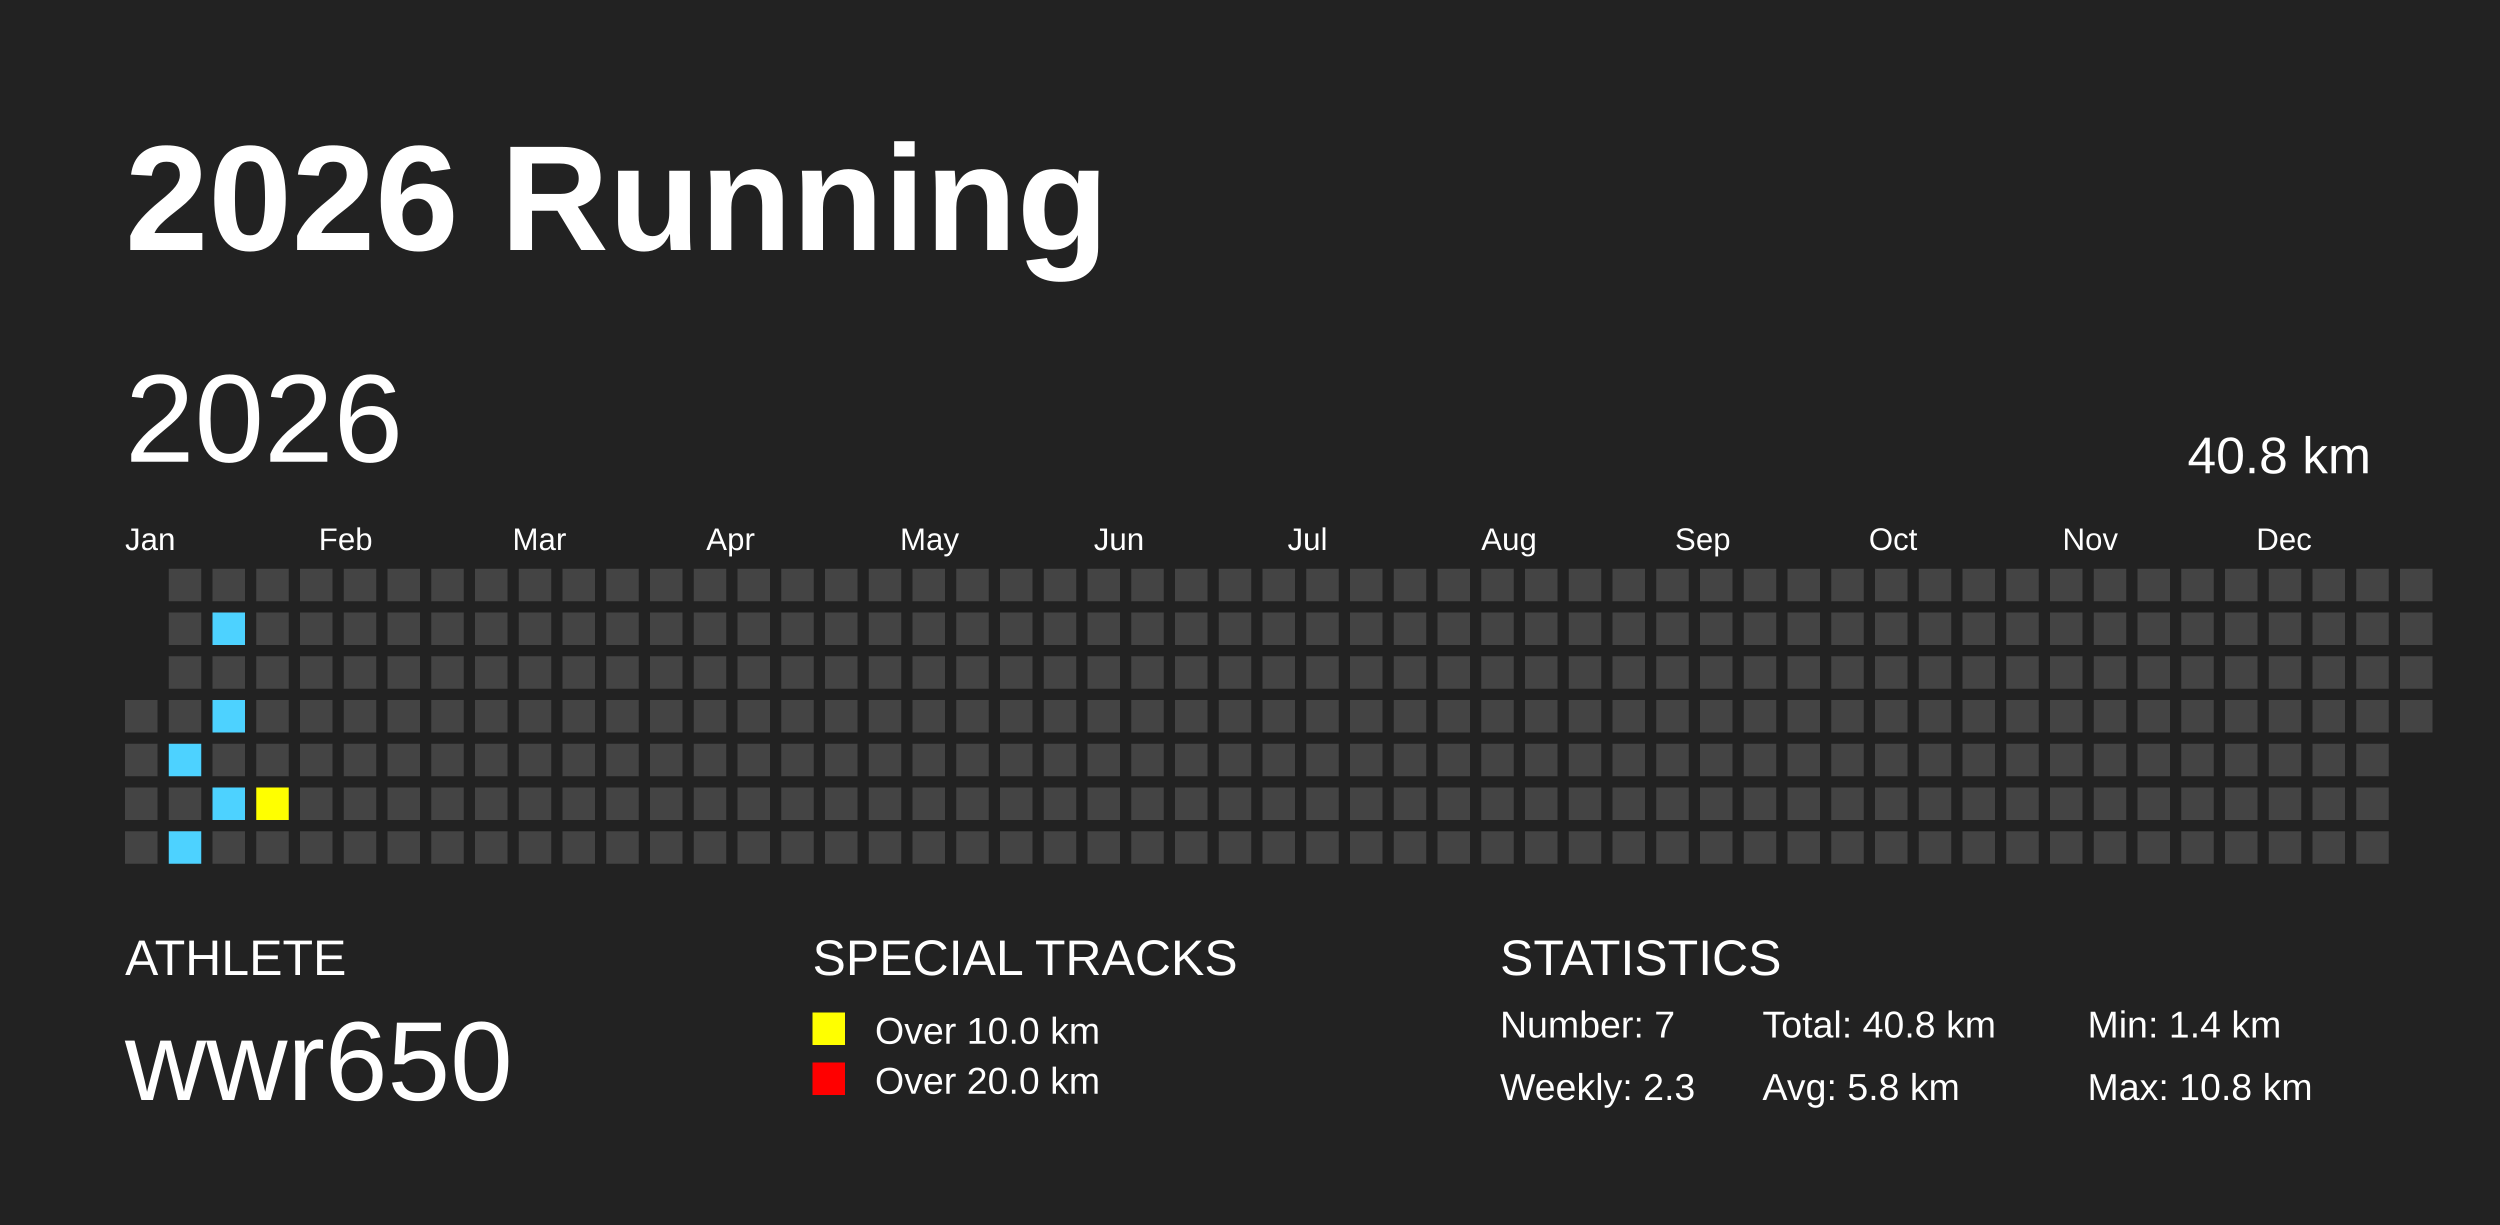
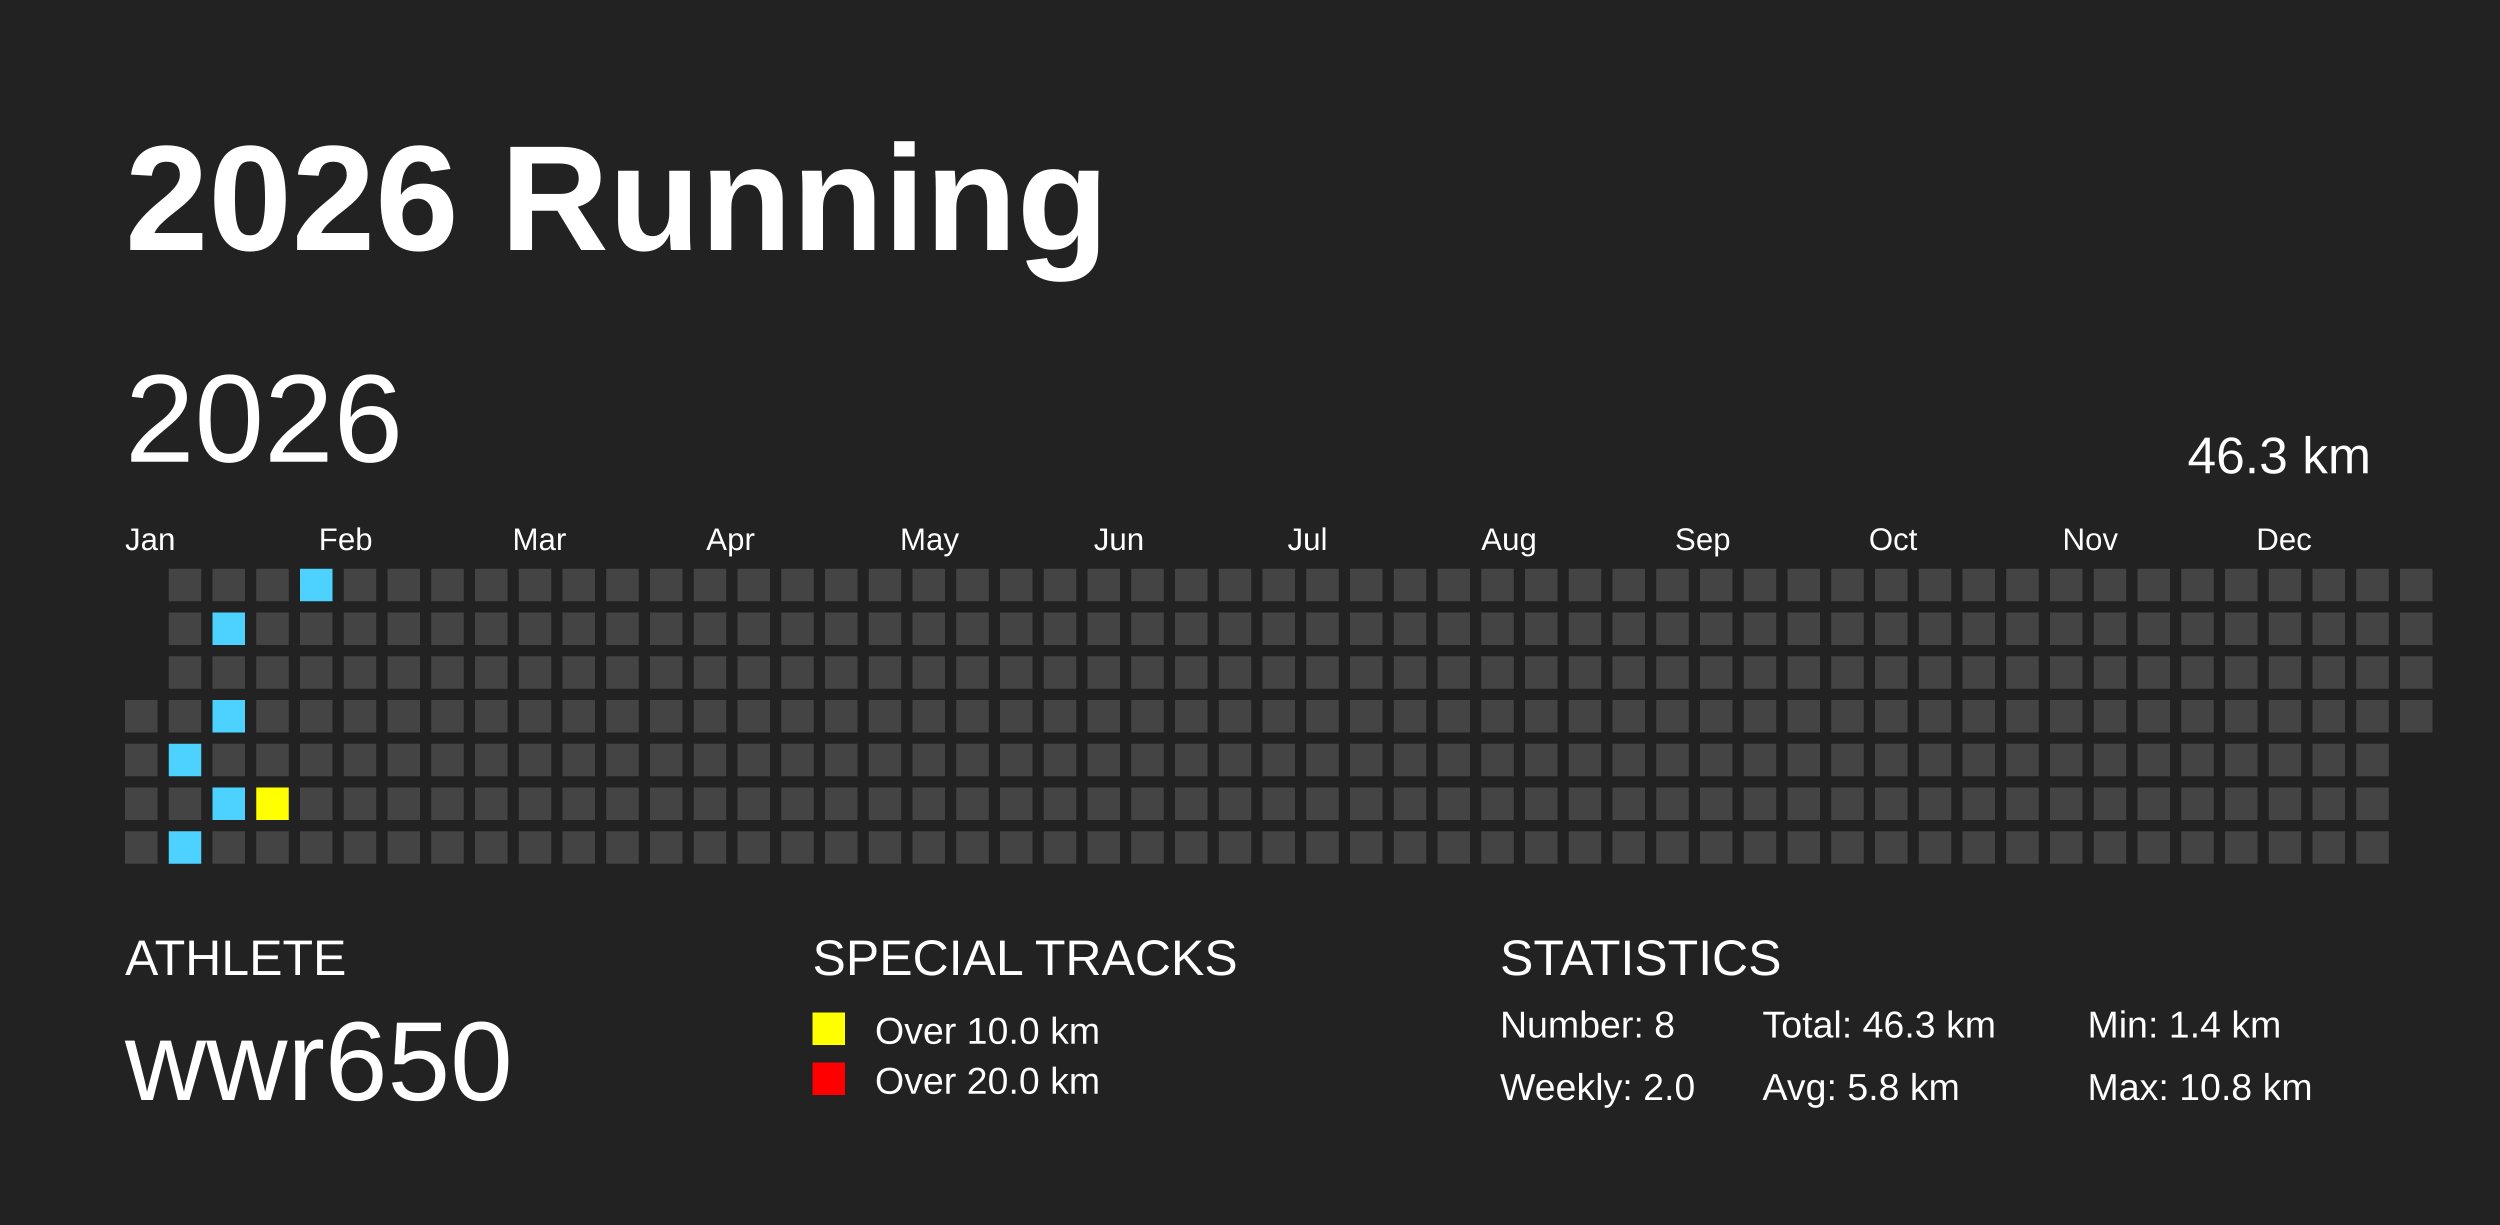
<svg xmlns="http://www.w3.org/2000/svg" baseProfile="full" height="98mm" version="1.1" viewBox="0,0,200,98" width="200mm">
  <defs />
  <rect fill="#222222" height="98" width="200" x="0" y="0" />
  <text fill="#FFFFFF" style="font-size:12px; font-family:Arial; font-weight:bold;" x="10" y="20">2026 Running</text>
  <text fill="#FFFFFF" style="font-size:4px; font-family:Arial" x="10" y="78">ATHLETE</text>
  <text fill="#FFFFFF" style="font-size:9px; font-family:Arial" x="10" y="88">wwr650</text>
  <text fill="#FFFFFF" style="font-size:4px; font-family:Arial" x="65" y="78">SPECIAL TRACKS</text>
  <rect fill="yellow" height="2.6" width="2.6" x="65" y="81" />
  <text fill="#FFFFFF" style="font-size:3px; font-family:Arial" x="70" y="83.5">Over 10.0 km</text>
  <rect fill="red" height="2.6" width="2.6" x="65" y="85" />
  <text fill="#FFFFFF" style="font-size:3px; font-family:Arial" x="70" y="87.5">Over 20.0 km</text>
  <text fill="#FFFFFF" style="font-size:4px; font-family:Arial" x="120" y="78">STATISTICS</text>
-   <text fill="#FFFFFF" style="font-size:3px; font-family:Arial" x="120" y="83">Number: 7</text>
-   <text fill="#FFFFFF" style="font-size:3px; font-family:Arial" x="120" y="88">Weekly: 2.3</text>
-   <text fill="#FFFFFF" style="font-size:3px; font-family:Arial" x="141" y="83">Total: 40.8 km</text>
+   <text fill="#FFFFFF" style="font-size:3px; font-family:Arial" x="120" y="83">Number: 8</text>
+   <text fill="#FFFFFF" style="font-size:3px; font-family:Arial" x="120" y="88">Weekly: 2.0</text>
+   <text fill="#FFFFFF" style="font-size:3px; font-family:Arial" x="141" y="83">Total: 46.3 km</text>
  <text fill="#FFFFFF" style="font-size:3px; font-family:Arial" x="141" y="88">Avg: 5.8 km</text>
  <text fill="#FFFFFF" style="font-size:3px; font-family:Arial" x="167" y="83">Min: 1.4 km</text>
  <text fill="#FFFFFF" style="font-size:3px; font-family:Arial" x="167" y="88">Max: 10.8 km</text>
  <text dominant-baseline="hanging" fill="#FFFFFF" style="font-size:10.0px; font-family:Arial;" x="10" y="30">2026</text>
-   <text dominant-baseline="hanging" fill="#FFFFFF" style="font-size:4.125px; font-family:Arial;" x="175" y="35">40.8 km</text>
+   <text dominant-baseline="hanging" fill="#FFFFFF" style="font-size:4.125px; font-family:Arial;" x="175" y="35">46.3 km</text>
  <text fill="#FFFFFF" style="font-size:2.5px; font-family:Arial" x="10.0" y="44">Jan</text>
  <text fill="#FFFFFF" style="font-size:2.5px; font-family:Arial" x="25.5" y="44">Feb</text>
  <text fill="#FFFFFF" style="font-size:2.5px; font-family:Arial" x="41.0" y="44">Mar</text>
  <text fill="#FFFFFF" style="font-size:2.5px; font-family:Arial" x="56.5" y="44">Apr</text>
  <text fill="#FFFFFF" style="font-size:2.5px; font-family:Arial" x="72.0" y="44">May</text>
  <text fill="#FFFFFF" style="font-size:2.5px; font-family:Arial" x="87.5" y="44">Jun</text>
  <text fill="#FFFFFF" style="font-size:2.5px; font-family:Arial" x="103.0" y="44">Jul</text>
  <text fill="#FFFFFF" style="font-size:2.5px; font-family:Arial" x="118.5" y="44">Aug</text>
  <text fill="#FFFFFF" style="font-size:2.5px; font-family:Arial" x="134.0" y="44">Sep</text>
  <text fill="#FFFFFF" style="font-size:2.5px; font-family:Arial" x="149.5" y="44">Oct</text>
  <text fill="#FFFFFF" style="font-size:2.5px; font-family:Arial" x="165.0" y="44">Nov</text>
  <text fill="#FFFFFF" style="font-size:2.5px; font-family:Arial" x="180.5" y="44">Dec</text>
  <rect fill="#444444" height="2.6" width="2.6" x="10.0" y="56.0" />
  <rect fill="#444444" height="2.6" width="2.6" x="10.0" y="59.5" />
  <rect fill="#444444" height="2.6" width="2.6" x="10.0" y="63.0" />
  <rect fill="#444444" height="2.6" width="2.6" x="10.0" y="66.5" />
  <rect fill="#444444" height="2.6" width="2.6" x="13.5" y="45.5" />
  <rect fill="#444444" height="2.6" width="2.6" x="13.5" y="49.0" />
  <rect fill="#444444" height="2.6" width="2.6" x="13.5" y="52.5" />
  <rect fill="#444444" height="2.6" width="2.6" x="13.5" y="56.0" />
  <rect fill="#4DD2FF" height="2.6" width="2.6" x="13.5" y="59.5" />
  <rect fill="#444444" height="2.6" width="2.6" x="13.5" y="63.0" />
  <rect fill="#4DD2FF" height="2.6" width="2.6" x="13.5" y="66.5" />
  <rect fill="#444444" height="2.6" width="2.6" x="17.0" y="45.5" />
  <rect fill="#4DD2FF" height="2.6" width="2.6" x="17.0" y="49.0" />
  <rect fill="#444444" height="2.6" width="2.6" x="17.0" y="52.5" />
  <rect fill="#4DD2FF" height="2.6" width="2.6" x="17.0" y="56.0" />
  <rect fill="#444444" height="2.6" width="2.6" x="17.0" y="59.5" />
  <rect fill="#4DD2FF" height="2.6" width="2.6" x="17.0" y="63.0" />
  <rect fill="#444444" height="2.6" width="2.6" x="17.0" y="66.5" />
  <rect fill="#444444" height="2.6" width="2.6" x="20.5" y="45.5" />
  <rect fill="#444444" height="2.6" width="2.6" x="20.5" y="49.0" />
  <rect fill="#444444" height="2.6" width="2.6" x="20.5" y="52.5" />
  <rect fill="#444444" height="2.6" width="2.6" x="20.5" y="56.0" />
  <rect fill="#444444" height="2.6" width="2.6" x="20.5" y="59.5" />
  <rect fill="yellow" height="2.6" width="2.6" x="20.5" y="63.0" />
  <rect fill="#444444" height="2.6" width="2.6" x="20.5" y="66.5" />
-   <rect fill="#444444" height="2.6" width="2.6" x="24.0" y="45.5" />
+   <rect fill="#4DD2FF" height="2.6" width="2.6" x="24.0" y="45.5" />
  <rect fill="#444444" height="2.6" width="2.6" x="24.0" y="49.0" />
  <rect fill="#444444" height="2.6" width="2.6" x="24.0" y="52.5" />
  <rect fill="#444444" height="2.6" width="2.6" x="24.0" y="56.0" />
  <rect fill="#444444" height="2.6" width="2.6" x="24.0" y="59.5" />
  <rect fill="#444444" height="2.6" width="2.6" x="24.0" y="63.0" />
  <rect fill="#444444" height="2.6" width="2.6" x="24.0" y="66.5" />
  <rect fill="#444444" height="2.6" width="2.6" x="27.5" y="45.5" />
  <rect fill="#444444" height="2.6" width="2.6" x="27.5" y="49.0" />
  <rect fill="#444444" height="2.6" width="2.6" x="27.5" y="52.5" />
  <rect fill="#444444" height="2.6" width="2.6" x="27.5" y="56.0" />
  <rect fill="#444444" height="2.6" width="2.6" x="27.5" y="59.5" />
  <rect fill="#444444" height="2.6" width="2.6" x="27.5" y="63.0" />
  <rect fill="#444444" height="2.6" width="2.6" x="27.5" y="66.5" />
  <rect fill="#444444" height="2.6" width="2.6" x="31.0" y="45.5" />
  <rect fill="#444444" height="2.6" width="2.6" x="31.0" y="49.0" />
  <rect fill="#444444" height="2.6" width="2.6" x="31.0" y="52.5" />
  <rect fill="#444444" height="2.6" width="2.6" x="31.0" y="56.0" />
  <rect fill="#444444" height="2.6" width="2.6" x="31.0" y="59.5" />
  <rect fill="#444444" height="2.6" width="2.6" x="31.0" y="63.0" />
  <rect fill="#444444" height="2.6" width="2.6" x="31.0" y="66.5" />
  <rect fill="#444444" height="2.6" width="2.6" x="34.5" y="45.5" />
  <rect fill="#444444" height="2.6" width="2.6" x="34.5" y="49.0" />
  <rect fill="#444444" height="2.6" width="2.6" x="34.5" y="52.5" />
  <rect fill="#444444" height="2.6" width="2.6" x="34.5" y="56.0" />
  <rect fill="#444444" height="2.6" width="2.6" x="34.5" y="59.5" />
  <rect fill="#444444" height="2.6" width="2.6" x="34.5" y="63.0" />
  <rect fill="#444444" height="2.6" width="2.6" x="34.5" y="66.5" />
  <rect fill="#444444" height="2.6" width="2.6" x="38.0" y="45.5" />
  <rect fill="#444444" height="2.6" width="2.6" x="38.0" y="49.0" />
  <rect fill="#444444" height="2.6" width="2.6" x="38.0" y="52.5" />
  <rect fill="#444444" height="2.6" width="2.6" x="38.0" y="56.0" />
  <rect fill="#444444" height="2.6" width="2.6" x="38.0" y="59.5" />
  <rect fill="#444444" height="2.6" width="2.6" x="38.0" y="63.0" />
  <rect fill="#444444" height="2.6" width="2.6" x="38.0" y="66.5" />
  <rect fill="#444444" height="2.6" width="2.6" x="41.5" y="45.5" />
  <rect fill="#444444" height="2.6" width="2.6" x="41.5" y="49.0" />
  <rect fill="#444444" height="2.6" width="2.6" x="41.5" y="52.5" />
  <rect fill="#444444" height="2.6" width="2.6" x="41.5" y="56.0" />
  <rect fill="#444444" height="2.6" width="2.6" x="41.5" y="59.5" />
  <rect fill="#444444" height="2.6" width="2.6" x="41.5" y="63.0" />
  <rect fill="#444444" height="2.6" width="2.6" x="41.5" y="66.5" />
  <rect fill="#444444" height="2.6" width="2.6" x="45.0" y="45.5" />
  <rect fill="#444444" height="2.6" width="2.6" x="45.0" y="49.0" />
  <rect fill="#444444" height="2.6" width="2.6" x="45.0" y="52.5" />
  <rect fill="#444444" height="2.6" width="2.6" x="45.0" y="56.0" />
  <rect fill="#444444" height="2.6" width="2.6" x="45.0" y="59.5" />
  <rect fill="#444444" height="2.6" width="2.6" x="45.0" y="63.0" />
  <rect fill="#444444" height="2.6" width="2.6" x="45.0" y="66.5" />
  <rect fill="#444444" height="2.6" width="2.6" x="48.5" y="45.5" />
  <rect fill="#444444" height="2.6" width="2.6" x="48.5" y="49.0" />
  <rect fill="#444444" height="2.6" width="2.6" x="48.5" y="52.5" />
  <rect fill="#444444" height="2.6" width="2.6" x="48.5" y="56.0" />
  <rect fill="#444444" height="2.6" width="2.6" x="48.5" y="59.5" />
  <rect fill="#444444" height="2.6" width="2.6" x="48.5" y="63.0" />
  <rect fill="#444444" height="2.6" width="2.6" x="48.5" y="66.5" />
  <rect fill="#444444" height="2.6" width="2.6" x="52.0" y="45.5" />
  <rect fill="#444444" height="2.6" width="2.6" x="52.0" y="49.0" />
  <rect fill="#444444" height="2.6" width="2.6" x="52.0" y="52.5" />
  <rect fill="#444444" height="2.6" width="2.6" x="52.0" y="56.0" />
  <rect fill="#444444" height="2.6" width="2.6" x="52.0" y="59.5" />
  <rect fill="#444444" height="2.6" width="2.6" x="52.0" y="63.0" />
  <rect fill="#444444" height="2.6" width="2.6" x="52.0" y="66.5" />
  <rect fill="#444444" height="2.6" width="2.6" x="55.5" y="45.5" />
  <rect fill="#444444" height="2.6" width="2.6" x="55.5" y="49.0" />
  <rect fill="#444444" height="2.6" width="2.6" x="55.5" y="52.5" />
  <rect fill="#444444" height="2.6" width="2.6" x="55.5" y="56.0" />
  <rect fill="#444444" height="2.6" width="2.6" x="55.5" y="59.5" />
  <rect fill="#444444" height="2.6" width="2.6" x="55.5" y="63.0" />
  <rect fill="#444444" height="2.6" width="2.6" x="55.5" y="66.5" />
  <rect fill="#444444" height="2.6" width="2.6" x="59.0" y="45.5" />
  <rect fill="#444444" height="2.6" width="2.6" x="59.0" y="49.0" />
  <rect fill="#444444" height="2.6" width="2.6" x="59.0" y="52.5" />
  <rect fill="#444444" height="2.6" width="2.6" x="59.0" y="56.0" />
  <rect fill="#444444" height="2.6" width="2.6" x="59.0" y="59.5" />
  <rect fill="#444444" height="2.6" width="2.6" x="59.0" y="63.0" />
  <rect fill="#444444" height="2.6" width="2.6" x="59.0" y="66.5" />
  <rect fill="#444444" height="2.6" width="2.6" x="62.5" y="45.5" />
  <rect fill="#444444" height="2.6" width="2.6" x="62.5" y="49.0" />
  <rect fill="#444444" height="2.6" width="2.6" x="62.5" y="52.5" />
  <rect fill="#444444" height="2.6" width="2.6" x="62.5" y="56.0" />
  <rect fill="#444444" height="2.6" width="2.6" x="62.5" y="59.5" />
  <rect fill="#444444" height="2.6" width="2.6" x="62.5" y="63.0" />
  <rect fill="#444444" height="2.6" width="2.6" x="62.5" y="66.5" />
  <rect fill="#444444" height="2.6" width="2.6" x="66.0" y="45.5" />
  <rect fill="#444444" height="2.6" width="2.6" x="66.0" y="49.0" />
  <rect fill="#444444" height="2.6" width="2.6" x="66.0" y="52.5" />
  <rect fill="#444444" height="2.6" width="2.6" x="66.0" y="56.0" />
  <rect fill="#444444" height="2.6" width="2.6" x="66.0" y="59.5" />
  <rect fill="#444444" height="2.6" width="2.6" x="66.0" y="63.0" />
  <rect fill="#444444" height="2.6" width="2.6" x="66.0" y="66.5" />
  <rect fill="#444444" height="2.6" width="2.6" x="69.5" y="45.5" />
  <rect fill="#444444" height="2.6" width="2.6" x="69.5" y="49.0" />
  <rect fill="#444444" height="2.6" width="2.6" x="69.5" y="52.5" />
  <rect fill="#444444" height="2.6" width="2.6" x="69.5" y="56.0" />
  <rect fill="#444444" height="2.6" width="2.6" x="69.5" y="59.5" />
  <rect fill="#444444" height="2.6" width="2.6" x="69.5" y="63.0" />
  <rect fill="#444444" height="2.6" width="2.6" x="69.5" y="66.5" />
  <rect fill="#444444" height="2.6" width="2.6" x="73.0" y="45.5" />
  <rect fill="#444444" height="2.6" width="2.6" x="73.0" y="49.0" />
  <rect fill="#444444" height="2.6" width="2.6" x="73.0" y="52.5" />
  <rect fill="#444444" height="2.6" width="2.6" x="73.0" y="56.0" />
  <rect fill="#444444" height="2.6" width="2.6" x="73.0" y="59.5" />
  <rect fill="#444444" height="2.6" width="2.6" x="73.0" y="63.0" />
  <rect fill="#444444" height="2.6" width="2.6" x="73.0" y="66.5" />
  <rect fill="#444444" height="2.6" width="2.6" x="76.5" y="45.5" />
  <rect fill="#444444" height="2.6" width="2.6" x="76.5" y="49.0" />
  <rect fill="#444444" height="2.6" width="2.6" x="76.5" y="52.5" />
  <rect fill="#444444" height="2.6" width="2.6" x="76.5" y="56.0" />
  <rect fill="#444444" height="2.6" width="2.6" x="76.5" y="59.5" />
  <rect fill="#444444" height="2.6" width="2.6" x="76.5" y="63.0" />
  <rect fill="#444444" height="2.6" width="2.6" x="76.5" y="66.5" />
  <rect fill="#444444" height="2.6" width="2.6" x="80.0" y="45.5" />
  <rect fill="#444444" height="2.6" width="2.6" x="80.0" y="49.0" />
  <rect fill="#444444" height="2.6" width="2.6" x="80.0" y="52.5" />
  <rect fill="#444444" height="2.6" width="2.6" x="80.0" y="56.0" />
  <rect fill="#444444" height="2.6" width="2.6" x="80.0" y="59.5" />
  <rect fill="#444444" height="2.6" width="2.6" x="80.0" y="63.0" />
  <rect fill="#444444" height="2.6" width="2.6" x="80.0" y="66.5" />
  <rect fill="#444444" height="2.6" width="2.6" x="83.5" y="45.5" />
  <rect fill="#444444" height="2.6" width="2.6" x="83.5" y="49.0" />
  <rect fill="#444444" height="2.6" width="2.6" x="83.5" y="52.5" />
  <rect fill="#444444" height="2.6" width="2.6" x="83.5" y="56.0" />
  <rect fill="#444444" height="2.6" width="2.6" x="83.5" y="59.5" />
  <rect fill="#444444" height="2.6" width="2.6" x="83.5" y="63.0" />
  <rect fill="#444444" height="2.6" width="2.6" x="83.5" y="66.5" />
  <rect fill="#444444" height="2.6" width="2.6" x="87.0" y="45.5" />
  <rect fill="#444444" height="2.6" width="2.6" x="87.0" y="49.0" />
  <rect fill="#444444" height="2.6" width="2.6" x="87.0" y="52.5" />
  <rect fill="#444444" height="2.6" width="2.6" x="87.0" y="56.0" />
  <rect fill="#444444" height="2.6" width="2.6" x="87.0" y="59.5" />
  <rect fill="#444444" height="2.6" width="2.6" x="87.0" y="63.0" />
  <rect fill="#444444" height="2.6" width="2.6" x="87.0" y="66.5" />
  <rect fill="#444444" height="2.6" width="2.6" x="90.5" y="45.5" />
  <rect fill="#444444" height="2.6" width="2.6" x="90.5" y="49.0" />
  <rect fill="#444444" height="2.6" width="2.6" x="90.5" y="52.5" />
  <rect fill="#444444" height="2.6" width="2.6" x="90.5" y="56.0" />
  <rect fill="#444444" height="2.6" width="2.6" x="90.5" y="59.5" />
  <rect fill="#444444" height="2.6" width="2.6" x="90.5" y="63.0" />
  <rect fill="#444444" height="2.6" width="2.6" x="90.5" y="66.5" />
  <rect fill="#444444" height="2.6" width="2.6" x="94.0" y="45.5" />
  <rect fill="#444444" height="2.6" width="2.6" x="94.0" y="49.0" />
  <rect fill="#444444" height="2.6" width="2.6" x="94.0" y="52.5" />
  <rect fill="#444444" height="2.6" width="2.6" x="94.0" y="56.0" />
  <rect fill="#444444" height="2.6" width="2.6" x="94.0" y="59.5" />
  <rect fill="#444444" height="2.6" width="2.6" x="94.0" y="63.0" />
  <rect fill="#444444" height="2.6" width="2.6" x="94.0" y="66.5" />
  <rect fill="#444444" height="2.6" width="2.6" x="97.5" y="45.5" />
  <rect fill="#444444" height="2.6" width="2.6" x="97.5" y="49.0" />
  <rect fill="#444444" height="2.6" width="2.6" x="97.5" y="52.5" />
  <rect fill="#444444" height="2.6" width="2.6" x="97.5" y="56.0" />
  <rect fill="#444444" height="2.6" width="2.6" x="97.5" y="59.5" />
  <rect fill="#444444" height="2.6" width="2.6" x="97.5" y="63.0" />
  <rect fill="#444444" height="2.6" width="2.6" x="97.5" y="66.5" />
  <rect fill="#444444" height="2.6" width="2.6" x="101.0" y="45.5" />
  <rect fill="#444444" height="2.6" width="2.6" x="101.0" y="49.0" />
  <rect fill="#444444" height="2.6" width="2.6" x="101.0" y="52.5" />
  <rect fill="#444444" height="2.6" width="2.6" x="101.0" y="56.0" />
  <rect fill="#444444" height="2.6" width="2.6" x="101.0" y="59.5" />
  <rect fill="#444444" height="2.6" width="2.6" x="101.0" y="63.0" />
  <rect fill="#444444" height="2.6" width="2.6" x="101.0" y="66.5" />
  <rect fill="#444444" height="2.6" width="2.6" x="104.5" y="45.5" />
  <rect fill="#444444" height="2.6" width="2.6" x="104.5" y="49.0" />
  <rect fill="#444444" height="2.6" width="2.6" x="104.5" y="52.5" />
  <rect fill="#444444" height="2.6" width="2.6" x="104.5" y="56.0" />
  <rect fill="#444444" height="2.6" width="2.6" x="104.5" y="59.5" />
  <rect fill="#444444" height="2.6" width="2.6" x="104.5" y="63.0" />
  <rect fill="#444444" height="2.6" width="2.6" x="104.5" y="66.5" />
  <rect fill="#444444" height="2.6" width="2.6" x="108.0" y="45.5" />
  <rect fill="#444444" height="2.6" width="2.6" x="108.0" y="49.0" />
  <rect fill="#444444" height="2.6" width="2.6" x="108.0" y="52.5" />
  <rect fill="#444444" height="2.6" width="2.6" x="108.0" y="56.0" />
  <rect fill="#444444" height="2.6" width="2.6" x="108.0" y="59.5" />
  <rect fill="#444444" height="2.6" width="2.6" x="108.0" y="63.0" />
  <rect fill="#444444" height="2.6" width="2.6" x="108.0" y="66.5" />
  <rect fill="#444444" height="2.6" width="2.6" x="111.5" y="45.5" />
  <rect fill="#444444" height="2.6" width="2.6" x="111.5" y="49.0" />
  <rect fill="#444444" height="2.6" width="2.6" x="111.5" y="52.5" />
  <rect fill="#444444" height="2.6" width="2.6" x="111.5" y="56.0" />
  <rect fill="#444444" height="2.6" width="2.6" x="111.5" y="59.5" />
  <rect fill="#444444" height="2.6" width="2.6" x="111.5" y="63.0" />
  <rect fill="#444444" height="2.6" width="2.6" x="111.5" y="66.5" />
  <rect fill="#444444" height="2.6" width="2.6" x="115.0" y="45.5" />
  <rect fill="#444444" height="2.6" width="2.6" x="115.0" y="49.0" />
  <rect fill="#444444" height="2.6" width="2.6" x="115.0" y="52.5" />
  <rect fill="#444444" height="2.6" width="2.6" x="115.0" y="56.0" />
  <rect fill="#444444" height="2.6" width="2.6" x="115.0" y="59.5" />
  <rect fill="#444444" height="2.6" width="2.6" x="115.0" y="63.0" />
  <rect fill="#444444" height="2.6" width="2.6" x="115.0" y="66.5" />
  <rect fill="#444444" height="2.6" width="2.6" x="118.5" y="45.5" />
  <rect fill="#444444" height="2.6" width="2.6" x="118.5" y="49.0" />
  <rect fill="#444444" height="2.6" width="2.6" x="118.5" y="52.5" />
  <rect fill="#444444" height="2.6" width="2.6" x="118.5" y="56.0" />
  <rect fill="#444444" height="2.6" width="2.6" x="118.5" y="59.5" />
  <rect fill="#444444" height="2.6" width="2.6" x="118.5" y="63.0" />
  <rect fill="#444444" height="2.6" width="2.6" x="118.5" y="66.5" />
  <rect fill="#444444" height="2.6" width="2.6" x="122.0" y="45.5" />
  <rect fill="#444444" height="2.6" width="2.6" x="122.0" y="49.0" />
  <rect fill="#444444" height="2.6" width="2.6" x="122.0" y="52.5" />
  <rect fill="#444444" height="2.6" width="2.6" x="122.0" y="56.0" />
  <rect fill="#444444" height="2.6" width="2.6" x="122.0" y="59.5" />
  <rect fill="#444444" height="2.6" width="2.6" x="122.0" y="63.0" />
  <rect fill="#444444" height="2.6" width="2.6" x="122.0" y="66.5" />
  <rect fill="#444444" height="2.6" width="2.6" x="125.5" y="45.5" />
  <rect fill="#444444" height="2.6" width="2.6" x="125.5" y="49.0" />
  <rect fill="#444444" height="2.6" width="2.6" x="125.5" y="52.5" />
  <rect fill="#444444" height="2.6" width="2.6" x="125.5" y="56.0" />
  <rect fill="#444444" height="2.6" width="2.6" x="125.5" y="59.5" />
  <rect fill="#444444" height="2.6" width="2.6" x="125.5" y="63.0" />
  <rect fill="#444444" height="2.6" width="2.6" x="125.5" y="66.5" />
  <rect fill="#444444" height="2.6" width="2.6" x="129.0" y="45.5" />
  <rect fill="#444444" height="2.6" width="2.6" x="129.0" y="49.0" />
  <rect fill="#444444" height="2.6" width="2.6" x="129.0" y="52.5" />
  <rect fill="#444444" height="2.6" width="2.6" x="129.0" y="56.0" />
  <rect fill="#444444" height="2.6" width="2.6" x="129.0" y="59.5" />
  <rect fill="#444444" height="2.6" width="2.6" x="129.0" y="63.0" />
  <rect fill="#444444" height="2.6" width="2.6" x="129.0" y="66.5" />
  <rect fill="#444444" height="2.6" width="2.6" x="132.5" y="45.5" />
  <rect fill="#444444" height="2.6" width="2.6" x="132.5" y="49.0" />
  <rect fill="#444444" height="2.6" width="2.6" x="132.5" y="52.5" />
  <rect fill="#444444" height="2.6" width="2.6" x="132.5" y="56.0" />
  <rect fill="#444444" height="2.6" width="2.6" x="132.5" y="59.5" />
  <rect fill="#444444" height="2.6" width="2.6" x="132.5" y="63.0" />
  <rect fill="#444444" height="2.6" width="2.6" x="132.5" y="66.5" />
  <rect fill="#444444" height="2.6" width="2.6" x="136.0" y="45.5" />
  <rect fill="#444444" height="2.6" width="2.6" x="136.0" y="49.0" />
  <rect fill="#444444" height="2.6" width="2.6" x="136.0" y="52.5" />
  <rect fill="#444444" height="2.6" width="2.6" x="136.0" y="56.0" />
  <rect fill="#444444" height="2.6" width="2.6" x="136.0" y="59.5" />
  <rect fill="#444444" height="2.6" width="2.6" x="136.0" y="63.0" />
  <rect fill="#444444" height="2.6" width="2.6" x="136.0" y="66.5" />
  <rect fill="#444444" height="2.6" width="2.6" x="139.5" y="45.5" />
  <rect fill="#444444" height="2.6" width="2.6" x="139.5" y="49.0" />
  <rect fill="#444444" height="2.6" width="2.6" x="139.5" y="52.5" />
  <rect fill="#444444" height="2.6" width="2.6" x="139.5" y="56.0" />
  <rect fill="#444444" height="2.6" width="2.6" x="139.5" y="59.5" />
  <rect fill="#444444" height="2.6" width="2.6" x="139.5" y="63.0" />
  <rect fill="#444444" height="2.6" width="2.6" x="139.5" y="66.5" />
  <rect fill="#444444" height="2.6" width="2.6" x="143.0" y="45.5" />
  <rect fill="#444444" height="2.6" width="2.6" x="143.0" y="49.0" />
  <rect fill="#444444" height="2.6" width="2.6" x="143.0" y="52.5" />
  <rect fill="#444444" height="2.6" width="2.6" x="143.0" y="56.0" />
  <rect fill="#444444" height="2.6" width="2.6" x="143.0" y="59.5" />
  <rect fill="#444444" height="2.6" width="2.6" x="143.0" y="63.0" />
  <rect fill="#444444" height="2.6" width="2.6" x="143.0" y="66.5" />
  <rect fill="#444444" height="2.6" width="2.6" x="146.5" y="45.5" />
  <rect fill="#444444" height="2.6" width="2.6" x="146.5" y="49.0" />
  <rect fill="#444444" height="2.6" width="2.6" x="146.5" y="52.5" />
  <rect fill="#444444" height="2.6" width="2.6" x="146.5" y="56.0" />
  <rect fill="#444444" height="2.6" width="2.6" x="146.5" y="59.5" />
  <rect fill="#444444" height="2.6" width="2.6" x="146.5" y="63.0" />
  <rect fill="#444444" height="2.6" width="2.6" x="146.5" y="66.5" />
  <rect fill="#444444" height="2.6" width="2.6" x="150.0" y="45.5" />
  <rect fill="#444444" height="2.6" width="2.6" x="150.0" y="49.0" />
  <rect fill="#444444" height="2.6" width="2.6" x="150.0" y="52.5" />
  <rect fill="#444444" height="2.6" width="2.6" x="150.0" y="56.0" />
  <rect fill="#444444" height="2.6" width="2.6" x="150.0" y="59.5" />
  <rect fill="#444444" height="2.6" width="2.6" x="150.0" y="63.0" />
  <rect fill="#444444" height="2.6" width="2.6" x="150.0" y="66.5" />
  <rect fill="#444444" height="2.6" width="2.6" x="153.5" y="45.5" />
  <rect fill="#444444" height="2.6" width="2.6" x="153.5" y="49.0" />
  <rect fill="#444444" height="2.6" width="2.6" x="153.5" y="52.5" />
  <rect fill="#444444" height="2.6" width="2.6" x="153.5" y="56.0" />
  <rect fill="#444444" height="2.6" width="2.6" x="153.5" y="59.5" />
  <rect fill="#444444" height="2.6" width="2.6" x="153.5" y="63.0" />
  <rect fill="#444444" height="2.6" width="2.6" x="153.5" y="66.5" />
  <rect fill="#444444" height="2.6" width="2.6" x="157.0" y="45.5" />
  <rect fill="#444444" height="2.6" width="2.6" x="157.0" y="49.0" />
  <rect fill="#444444" height="2.6" width="2.6" x="157.0" y="52.5" />
  <rect fill="#444444" height="2.6" width="2.6" x="157.0" y="56.0" />
  <rect fill="#444444" height="2.6" width="2.6" x="157.0" y="59.5" />
  <rect fill="#444444" height="2.6" width="2.6" x="157.0" y="63.0" />
  <rect fill="#444444" height="2.6" width="2.6" x="157.0" y="66.5" />
  <rect fill="#444444" height="2.6" width="2.6" x="160.5" y="45.5" />
  <rect fill="#444444" height="2.6" width="2.6" x="160.5" y="49.0" />
  <rect fill="#444444" height="2.6" width="2.6" x="160.5" y="52.5" />
  <rect fill="#444444" height="2.6" width="2.6" x="160.5" y="56.0" />
  <rect fill="#444444" height="2.6" width="2.6" x="160.5" y="59.5" />
  <rect fill="#444444" height="2.6" width="2.6" x="160.5" y="63.0" />
  <rect fill="#444444" height="2.6" width="2.6" x="160.5" y="66.5" />
  <rect fill="#444444" height="2.6" width="2.6" x="164.0" y="45.5" />
  <rect fill="#444444" height="2.6" width="2.6" x="164.0" y="49.0" />
  <rect fill="#444444" height="2.6" width="2.6" x="164.0" y="52.5" />
  <rect fill="#444444" height="2.6" width="2.6" x="164.0" y="56.0" />
  <rect fill="#444444" height="2.6" width="2.6" x="164.0" y="59.5" />
  <rect fill="#444444" height="2.6" width="2.6" x="164.0" y="63.0" />
  <rect fill="#444444" height="2.6" width="2.6" x="164.0" y="66.5" />
  <rect fill="#444444" height="2.6" width="2.6" x="167.5" y="45.5" />
  <rect fill="#444444" height="2.6" width="2.6" x="167.5" y="49.0" />
  <rect fill="#444444" height="2.6" width="2.6" x="167.5" y="52.5" />
  <rect fill="#444444" height="2.6" width="2.6" x="167.5" y="56.0" />
  <rect fill="#444444" height="2.6" width="2.6" x="167.5" y="59.5" />
  <rect fill="#444444" height="2.6" width="2.6" x="167.5" y="63.0" />
  <rect fill="#444444" height="2.6" width="2.6" x="167.5" y="66.5" />
  <rect fill="#444444" height="2.6" width="2.6" x="171.0" y="45.5" />
  <rect fill="#444444" height="2.6" width="2.6" x="171.0" y="49.0" />
  <rect fill="#444444" height="2.6" width="2.6" x="171.0" y="52.5" />
  <rect fill="#444444" height="2.6" width="2.6" x="171.0" y="56.0" />
  <rect fill="#444444" height="2.6" width="2.6" x="171.0" y="59.5" />
  <rect fill="#444444" height="2.6" width="2.6" x="171.0" y="63.0" />
  <rect fill="#444444" height="2.6" width="2.6" x="171.0" y="66.5" />
  <rect fill="#444444" height="2.6" width="2.6" x="174.5" y="45.5" />
  <rect fill="#444444" height="2.6" width="2.6" x="174.5" y="49.0" />
  <rect fill="#444444" height="2.6" width="2.6" x="174.5" y="52.5" />
  <rect fill="#444444" height="2.6" width="2.6" x="174.5" y="56.0" />
  <rect fill="#444444" height="2.6" width="2.6" x="174.5" y="59.5" />
  <rect fill="#444444" height="2.6" width="2.6" x="174.5" y="63.0" />
  <rect fill="#444444" height="2.6" width="2.6" x="174.5" y="66.5" />
  <rect fill="#444444" height="2.6" width="2.6" x="178.0" y="45.5" />
  <rect fill="#444444" height="2.6" width="2.6" x="178.0" y="49.0" />
  <rect fill="#444444" height="2.6" width="2.6" x="178.0" y="52.5" />
  <rect fill="#444444" height="2.6" width="2.6" x="178.0" y="56.0" />
  <rect fill="#444444" height="2.6" width="2.6" x="178.0" y="59.5" />
  <rect fill="#444444" height="2.6" width="2.6" x="178.0" y="63.0" />
  <rect fill="#444444" height="2.6" width="2.6" x="178.0" y="66.5" />
  <rect fill="#444444" height="2.6" width="2.6" x="181.5" y="45.5" />
  <rect fill="#444444" height="2.6" width="2.6" x="181.5" y="49.0" />
  <rect fill="#444444" height="2.6" width="2.6" x="181.5" y="52.5" />
  <rect fill="#444444" height="2.6" width="2.6" x="181.5" y="56.0" />
  <rect fill="#444444" height="2.6" width="2.6" x="181.5" y="59.5" />
  <rect fill="#444444" height="2.6" width="2.6" x="181.5" y="63.0" />
  <rect fill="#444444" height="2.6" width="2.6" x="181.5" y="66.5" />
  <rect fill="#444444" height="2.6" width="2.6" x="185.0" y="45.5" />
  <rect fill="#444444" height="2.6" width="2.6" x="185.0" y="49.0" />
  <rect fill="#444444" height="2.6" width="2.6" x="185.0" y="52.5" />
  <rect fill="#444444" height="2.6" width="2.6" x="185.0" y="56.0" />
  <rect fill="#444444" height="2.6" width="2.6" x="185.0" y="59.5" />
  <rect fill="#444444" height="2.6" width="2.6" x="185.0" y="63.0" />
  <rect fill="#444444" height="2.6" width="2.6" x="185.0" y="66.5" />
  <rect fill="#444444" height="2.6" width="2.6" x="188.5" y="45.5" />
  <rect fill="#444444" height="2.6" width="2.6" x="188.5" y="49.0" />
  <rect fill="#444444" height="2.6" width="2.6" x="188.5" y="52.5" />
  <rect fill="#444444" height="2.6" width="2.6" x="188.5" y="56.0" />
  <rect fill="#444444" height="2.6" width="2.6" x="188.5" y="59.5" />
  <rect fill="#444444" height="2.6" width="2.6" x="188.5" y="63.0" />
  <rect fill="#444444" height="2.6" width="2.6" x="188.5" y="66.5" />
  <rect fill="#444444" height="2.6" width="2.6" x="192.0" y="45.5" />
  <rect fill="#444444" height="2.6" width="2.6" x="192.0" y="49.0" />
  <rect fill="#444444" height="2.6" width="2.6" x="192.0" y="52.5" />
  <rect fill="#444444" height="2.6" width="2.6" x="192.0" y="56.0" />
</svg>
